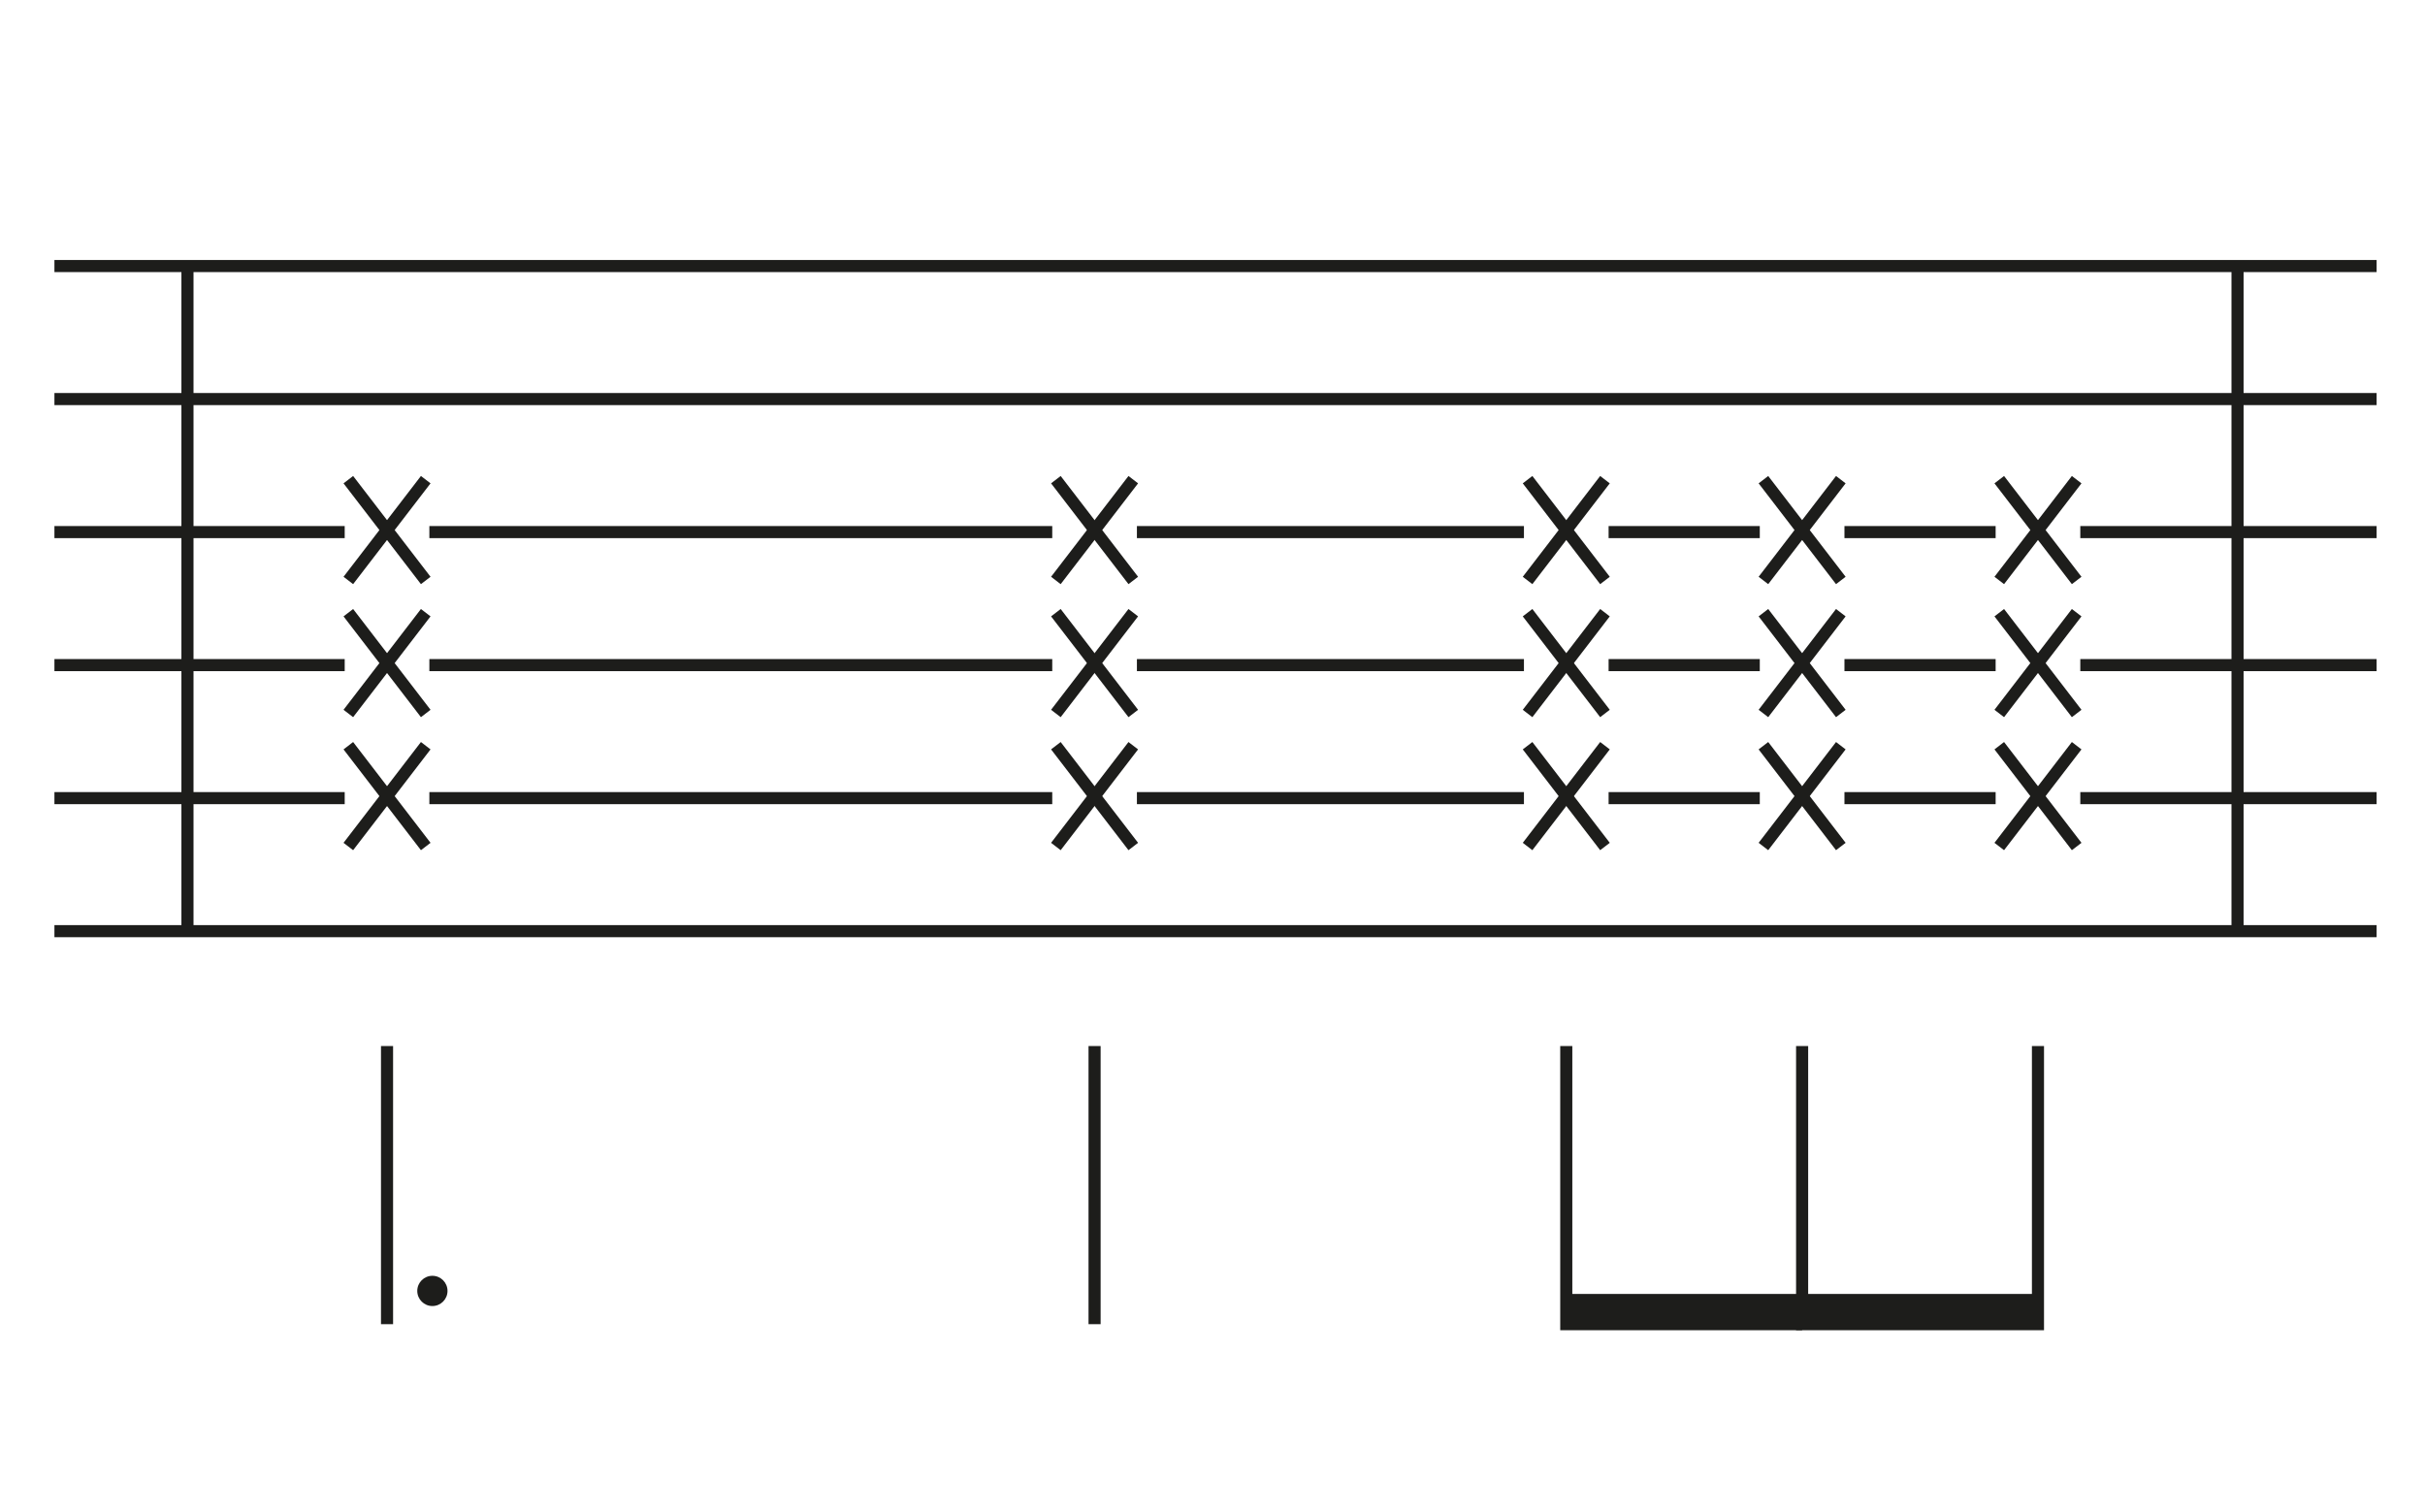
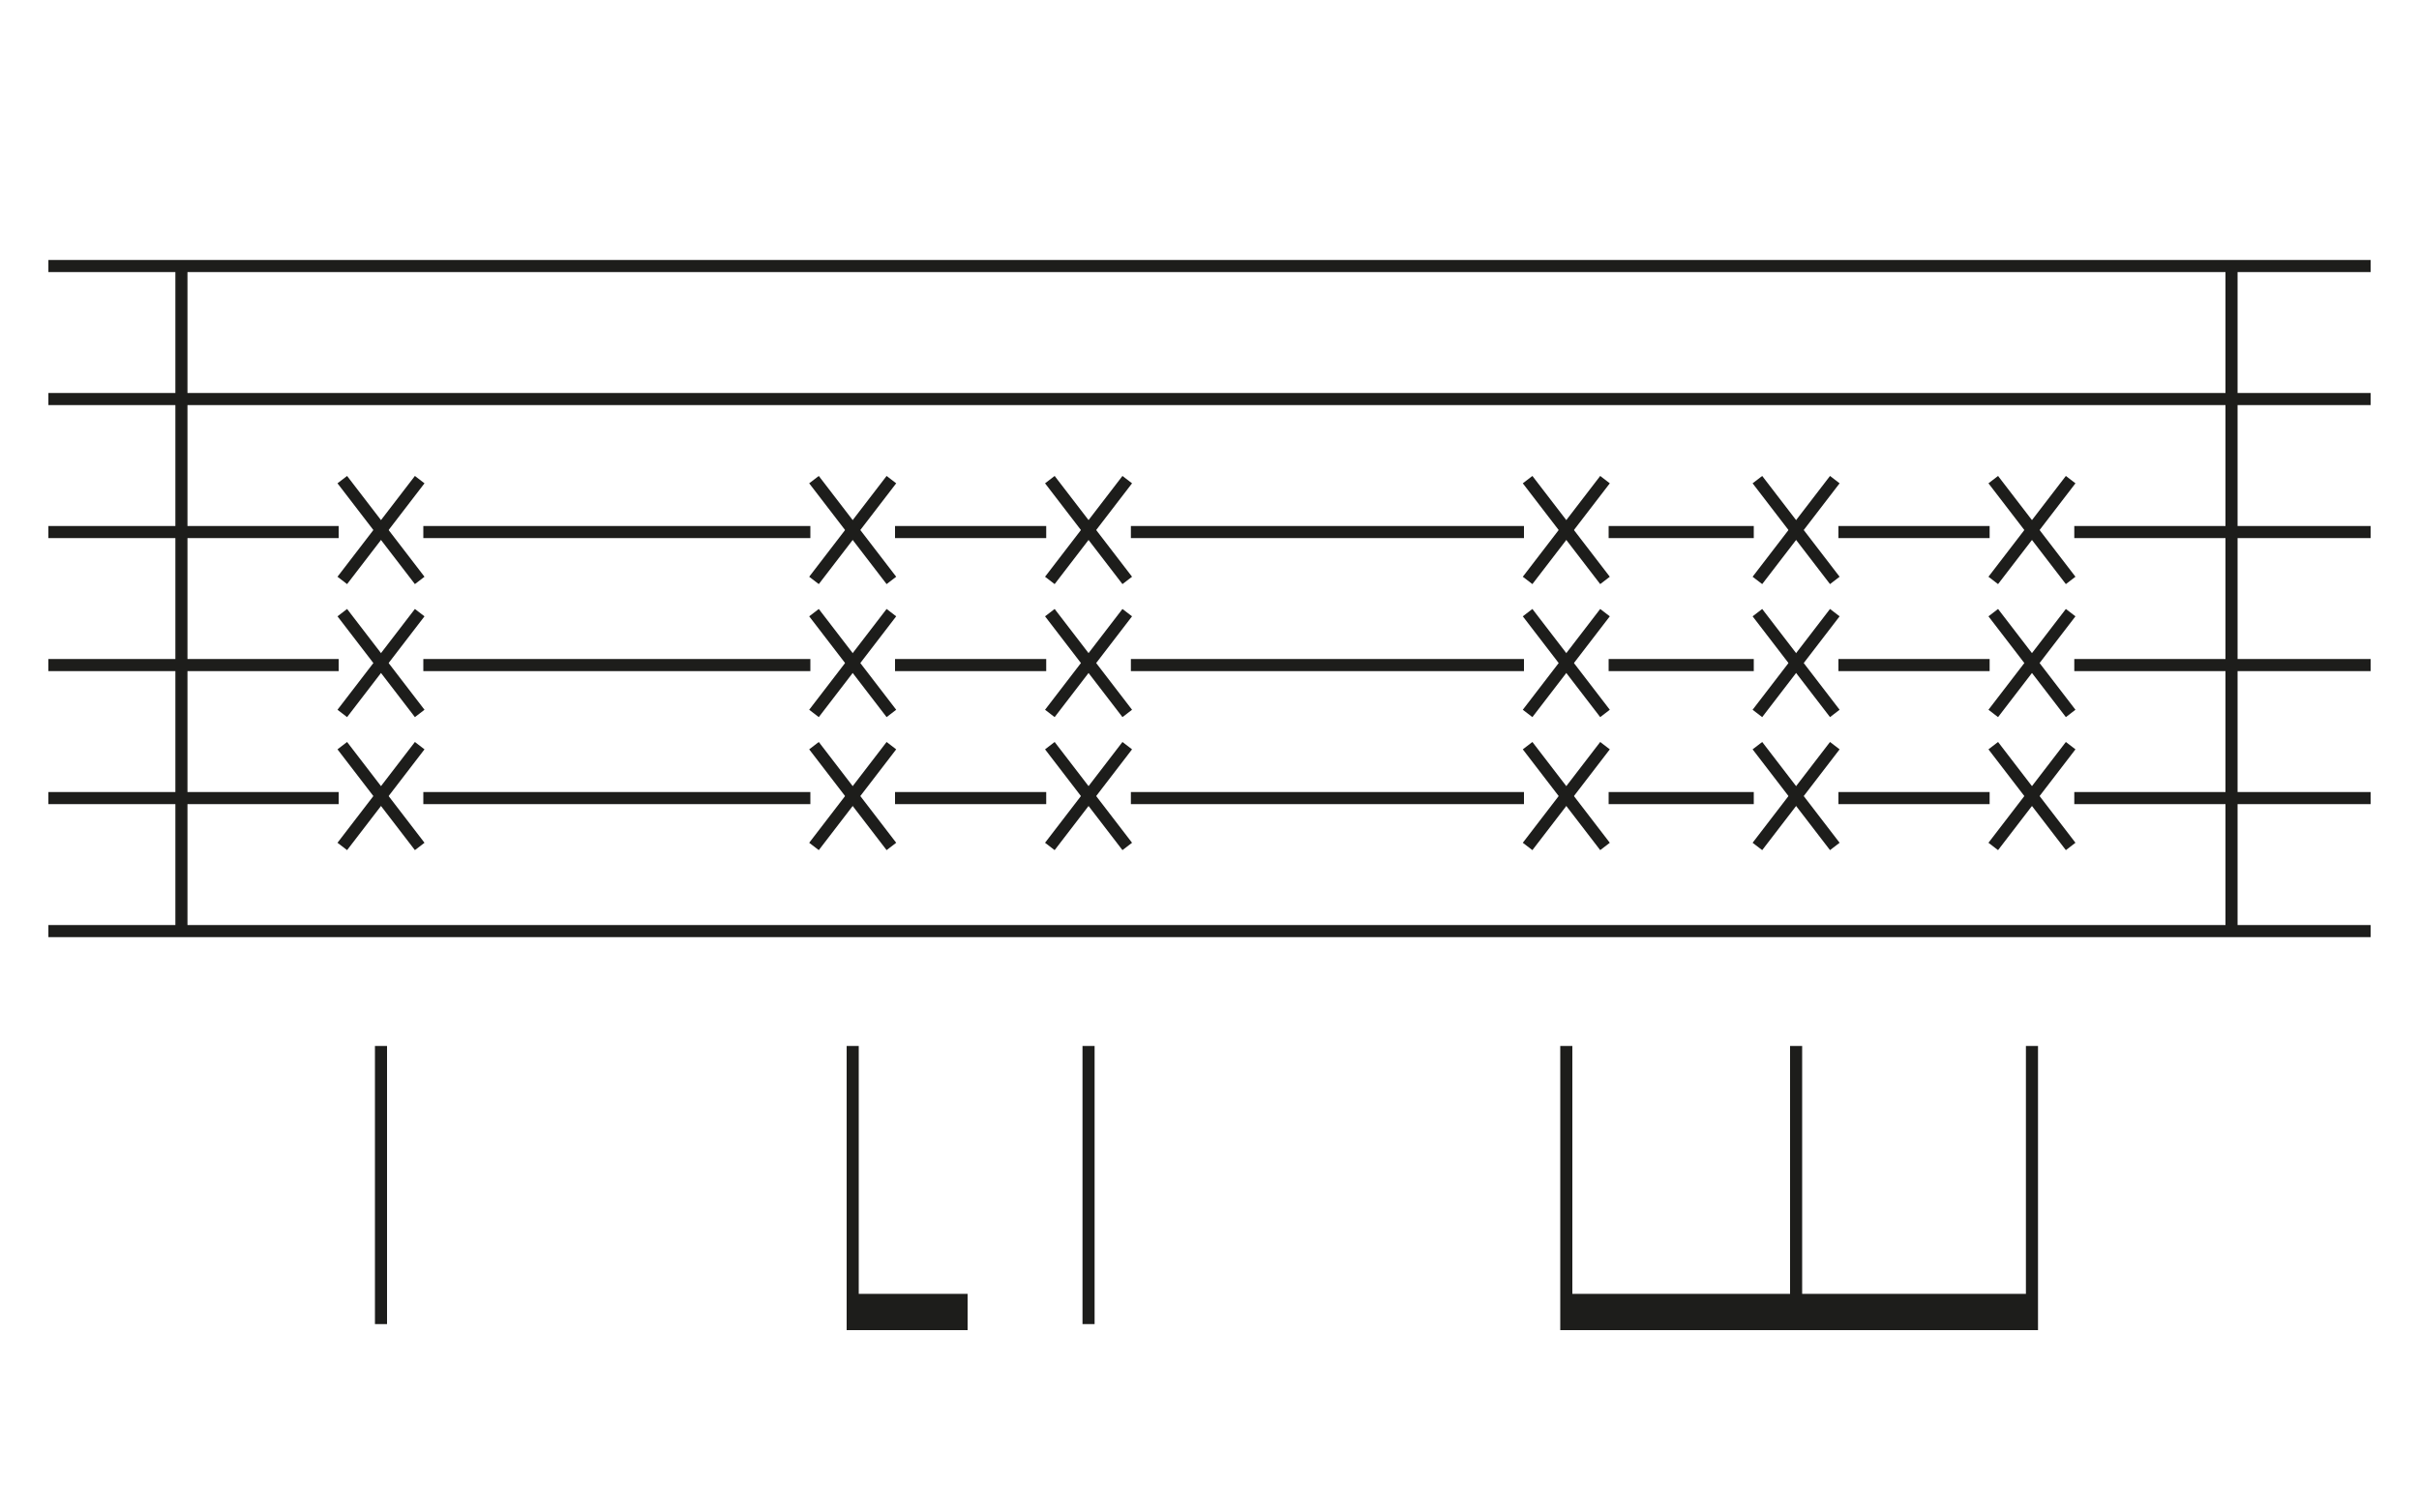
- <svg xmlns="http://www.w3.org/2000/svg" id="Layer_1" data-name="Layer 1" width="401" height="250" viewBox="0 0 401 250">
+ <svg xmlns="http://www.w3.org/2000/svg" id="Layer_1" data-name="Layer 1" viewBox="0 0 400 250">
  <defs>
    <style>.cls-1{fill:none;stroke:#1d1d1b;stroke-width:2px;}.cls-2{fill:#1d1d1b;}</style>
  </defs>
-   <line class="cls-1" x1="9" y1="44" x2="393" y2="44" />
-   <line class="cls-1" x1="9" y1="66" x2="393" y2="66" />
-   <line class="cls-1" x1="174" y1="88" x2="71" y2="88" />
-   <line class="cls-1" x1="291" y1="88" x2="266" y2="88" />
-   <line class="cls-1" x1="393" y1="88" x2="344" y2="88" />
-   <line class="cls-1" x1="330" y1="88" x2="305" y2="88" />
-   <line class="cls-1" x1="252" y1="88" x2="188" y2="88" />
-   <line class="cls-1" x1="57" y1="88" x2="9" y2="88" />
-   <line class="cls-1" x1="174" y1="110" x2="71" y2="110" />
-   <line class="cls-1" x1="291" y1="110" x2="266" y2="110" />
-   <line class="cls-1" x1="393" y1="110" x2="344" y2="110" />
-   <line class="cls-1" x1="330" y1="110" x2="305" y2="110" />
-   <line class="cls-1" x1="252" y1="110" x2="188" y2="110" />
-   <line class="cls-1" x1="57" y1="110" x2="9" y2="110" />
-   <line class="cls-1" x1="174" y1="132" x2="71" y2="132" />
-   <line class="cls-1" x1="291" y1="132" x2="266" y2="132" />
-   <line class="cls-1" x1="393" y1="132" x2="344" y2="132" />
-   <line class="cls-1" x1="330" y1="132" x2="305" y2="132" />
-   <line class="cls-1" x1="252" y1="132" x2="188" y2="132" />
-   <line class="cls-1" x1="57" y1="132" x2="9" y2="132" />
-   <line class="cls-1" x1="9" y1="154" x2="393" y2="154" />
-   <line class="cls-1" x1="57.6" y1="79.33" x2="70.4" y2="96" />
-   <line class="cls-1" x1="70.4" y1="79.33" x2="57.6" y2="96" />
-   <line class="cls-1" x1="57.6" y1="101.33" x2="70.4" y2="118" />
-   <line class="cls-1" x1="70.4" y1="101.33" x2="57.6" y2="118" />
-   <line class="cls-1" x1="57.6" y1="123.33" x2="70.4" y2="140" />
-   <line class="cls-1" x1="70.4" y1="123.33" x2="57.6" y2="140" />
-   <line class="cls-1" x1="174.6" y1="79.33" x2="187.4" y2="96" />
-   <line class="cls-1" x1="187.4" y1="79.33" x2="174.6" y2="96" />
-   <line class="cls-1" x1="174.6" y1="101.33" x2="187.4" y2="118" />
-   <line class="cls-1" x1="187.4" y1="101.33" x2="174.6" y2="118" />
-   <line class="cls-1" x1="174.6" y1="123.33" x2="187.4" y2="140" />
-   <line class="cls-1" x1="187.4" y1="123.33" x2="174.6" y2="140" />
+   <line class="cls-1" x1="8" y1="44" x2="392" y2="44" />
+   <line class="cls-1" x1="8" y1="66" x2="392" y2="66" />
+   <line class="cls-1" x1="134" y1="88" x2="70" y2="88" />
+   <line class="cls-1" x1="252" y1="88" x2="187" y2="88" />
+   <line class="cls-1" x1="329" y1="88" x2="304" y2="88" />
+   <line class="cls-1" x1="392" y1="88" x2="343" y2="88" />
+   <line class="cls-1" x1="290" y1="88" x2="266" y2="88" />
+   <line class="cls-1" x1="173" y1="88" x2="148" y2="88" />
+   <line class="cls-1" x1="56" y1="88" x2="8" y2="88" />
+   <line class="cls-1" x1="134" y1="110" x2="70" y2="110" />
+   <line class="cls-1" x1="252" y1="110" x2="187" y2="110" />
+   <line class="cls-1" x1="329" y1="110" x2="304" y2="110" />
+   <line class="cls-1" x1="392" y1="110" x2="343" y2="110" />
+   <line class="cls-1" x1="290" y1="110" x2="266" y2="110" />
+   <line class="cls-1" x1="173" y1="110" x2="148" y2="110" />
+   <line class="cls-1" x1="56" y1="110" x2="8" y2="110" />
+   <line class="cls-1" x1="134" y1="132" x2="70" y2="132" />
+   <line class="cls-1" x1="252" y1="132" x2="187" y2="132" />
+   <line class="cls-1" x1="329" y1="132" x2="304" y2="132" />
+   <line class="cls-1" x1="392" y1="132" x2="343" y2="132" />
+   <line class="cls-1" x1="290" y1="132" x2="266" y2="132" />
+   <line class="cls-1" x1="173" y1="132" x2="148" y2="132" />
+   <line class="cls-1" x1="56" y1="132" x2="8" y2="132" />
+   <line class="cls-1" x1="8" y1="154" x2="392" y2="154" />
+   <line class="cls-1" x1="56.6" y1="79.33" x2="69.4" y2="96" />
+   <line class="cls-1" x1="69.4" y1="79.33" x2="56.6" y2="96" />
+   <line class="cls-1" x1="56.6" y1="101.33" x2="69.4" y2="118" />
+   <line class="cls-1" x1="69.4" y1="101.33" x2="56.6" y2="118" />
+   <line class="cls-1" x1="56.6" y1="123.33" x2="69.4" y2="140" />
+   <line class="cls-1" x1="69.4" y1="123.33" x2="56.6" y2="140" />
+   <line class="cls-1" x1="134.6" y1="79.33" x2="147.4" y2="96" />
+   <line class="cls-1" x1="147.4" y1="79.33" x2="134.6" y2="96" />
+   <line class="cls-1" x1="134.6" y1="101.33" x2="147.4" y2="118" />
+   <line class="cls-1" x1="147.4" y1="101.33" x2="134.6" y2="118" />
+   <line class="cls-1" x1="134.6" y1="123.33" x2="147.4" y2="140" />
+   <line class="cls-1" x1="147.4" y1="123.33" x2="134.6" y2="140" />
+   <line class="cls-1" x1="173.6" y1="79.33" x2="186.4" y2="96" />
+   <line class="cls-1" x1="186.4" y1="79.33" x2="173.6" y2="96" />
+   <line class="cls-1" x1="173.6" y1="101.33" x2="186.4" y2="118" />
+   <line class="cls-1" x1="186.4" y1="101.33" x2="173.6" y2="118" />
+   <line class="cls-1" x1="173.6" y1="123.33" x2="186.4" y2="140" />
+   <line class="cls-1" x1="186.4" y1="123.33" x2="173.6" y2="140" />
  <line class="cls-1" x1="252.6" y1="79.33" x2="265.4" y2="96" />
  <line class="cls-1" x1="265.4" y1="79.33" x2="252.6" y2="96" />
  <line class="cls-1" x1="252.6" y1="101.33" x2="265.4" y2="118" />
  <line class="cls-1" x1="265.4" y1="101.33" x2="252.6" y2="118" />
  <line class="cls-1" x1="252.6" y1="123.33" x2="265.4" y2="140" />
  <line class="cls-1" x1="265.4" y1="123.33" x2="252.6" y2="140" />
-   <line class="cls-1" x1="291.6" y1="79.33" x2="304.4" y2="96" />
-   <line class="cls-1" x1="304.4" y1="79.33" x2="291.6" y2="96" />
-   <line class="cls-1" x1="291.6" y1="101.33" x2="304.4" y2="118" />
-   <line class="cls-1" x1="304.4" y1="101.33" x2="291.6" y2="118" />
-   <line class="cls-1" x1="291.6" y1="123.33" x2="304.4" y2="140" />
-   <line class="cls-1" x1="304.4" y1="123.33" x2="291.6" y2="140" />
-   <line class="cls-1" x1="330.6" y1="79.33" x2="343.4" y2="96" />
-   <line class="cls-1" x1="343.4" y1="79.33" x2="330.6" y2="96" />
-   <line class="cls-1" x1="330.6" y1="101.33" x2="343.4" y2="118" />
-   <line class="cls-1" x1="343.4" y1="101.33" x2="330.6" y2="118" />
-   <line class="cls-1" x1="330.6" y1="123.33" x2="343.4" y2="140" />
-   <line class="cls-1" x1="343.4" y1="123.33" x2="330.6" y2="140" />
-   <line class="cls-1" x1="64" y1="173" x2="64" y2="219" />
-   <line class="cls-1" x1="181" y1="173" x2="181" y2="219" />
-   <polyline class="cls-1" points="259 173 259 219 298 219" />
-   <polyline class="cls-1" points="298 173 298 219 337 219 337 173" />
-   <rect class="cls-2" x="259" y="214" width="39" height="5" />
-   <rect class="cls-2" x="298" y="214" width="39" height="5" />
-   <circle class="cls-2" cx="71.5" cy="213.5" r="2.5" />
-   <line class="cls-1" x1="31" y1="44" x2="31" y2="154" />
-   <line class="cls-1" x1="370" y1="44" x2="370" y2="154" />
+   <line class="cls-1" x1="290.6" y1="79.33" x2="303.4" y2="96" />
+   <line class="cls-1" x1="303.4" y1="79.33" x2="290.6" y2="96" />
+   <line class="cls-1" x1="290.6" y1="101.33" x2="303.4" y2="118" />
+   <line class="cls-1" x1="303.4" y1="101.33" x2="290.6" y2="118" />
+   <line class="cls-1" x1="290.6" y1="123.33" x2="303.4" y2="140" />
+   <line class="cls-1" x1="303.4" y1="123.33" x2="290.6" y2="140" />
+   <line class="cls-1" x1="329.6" y1="79.33" x2="342.4" y2="96" />
+   <line class="cls-1" x1="342.4" y1="79.33" x2="329.6" y2="96" />
+   <line class="cls-1" x1="329.6" y1="101.33" x2="342.4" y2="118" />
+   <line class="cls-1" x1="342.4" y1="101.33" x2="329.6" y2="118" />
+   <line class="cls-1" x1="329.6" y1="123.33" x2="342.4" y2="140" />
+   <line class="cls-1" x1="342.4" y1="123.33" x2="329.6" y2="140" />
+   <line class="cls-1" x1="180" y1="173" x2="180" y2="219" />
+   <line class="cls-1" x1="63" y1="173" x2="63" y2="219" />
+   <polyline class="cls-1" points="141 173 141 219 160 219" />
+   <polyline class="cls-1" points="259 173 259 219 297 219" />
+   <polyline class="cls-1" points="297 173 297 219 336 219 336 173" />
+   <rect class="cls-2" x="141" y="214" width="19" height="5" />
+   <rect class="cls-2" x="259" y="214" width="38" height="5" />
+   <rect class="cls-2" x="297" y="214" width="39" height="5" />
+   <line class="cls-1" x1="30" y1="44" x2="30" y2="154" />
+   <line class="cls-1" x1="369" y1="44" x2="369" y2="154" />
</svg>
